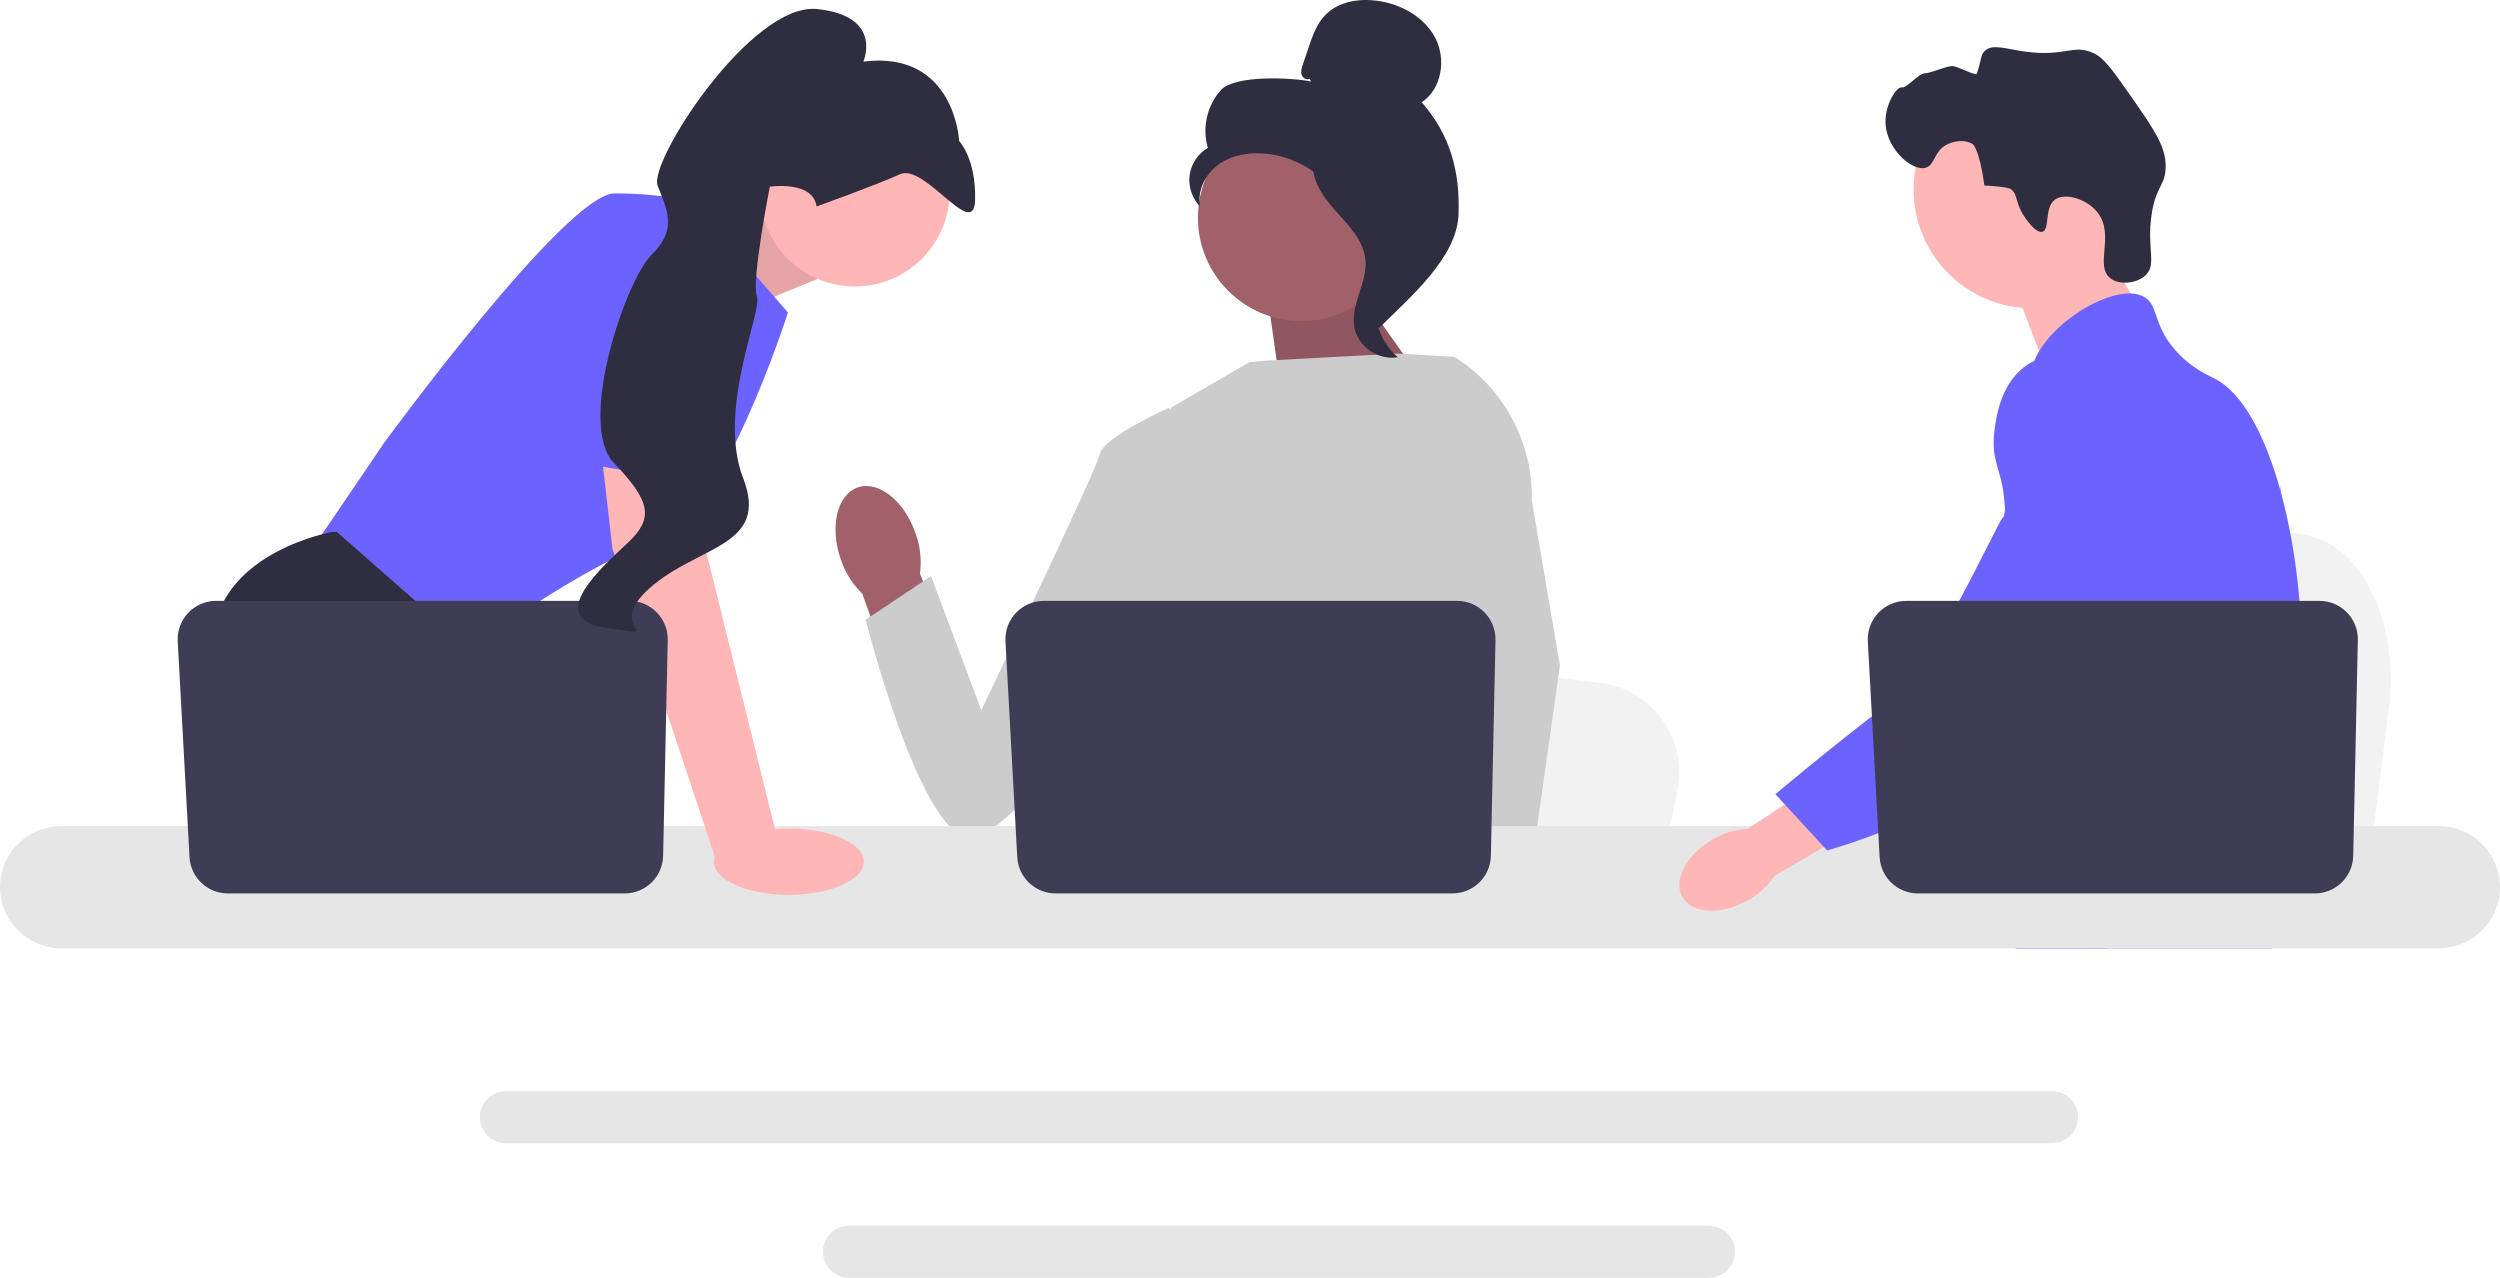
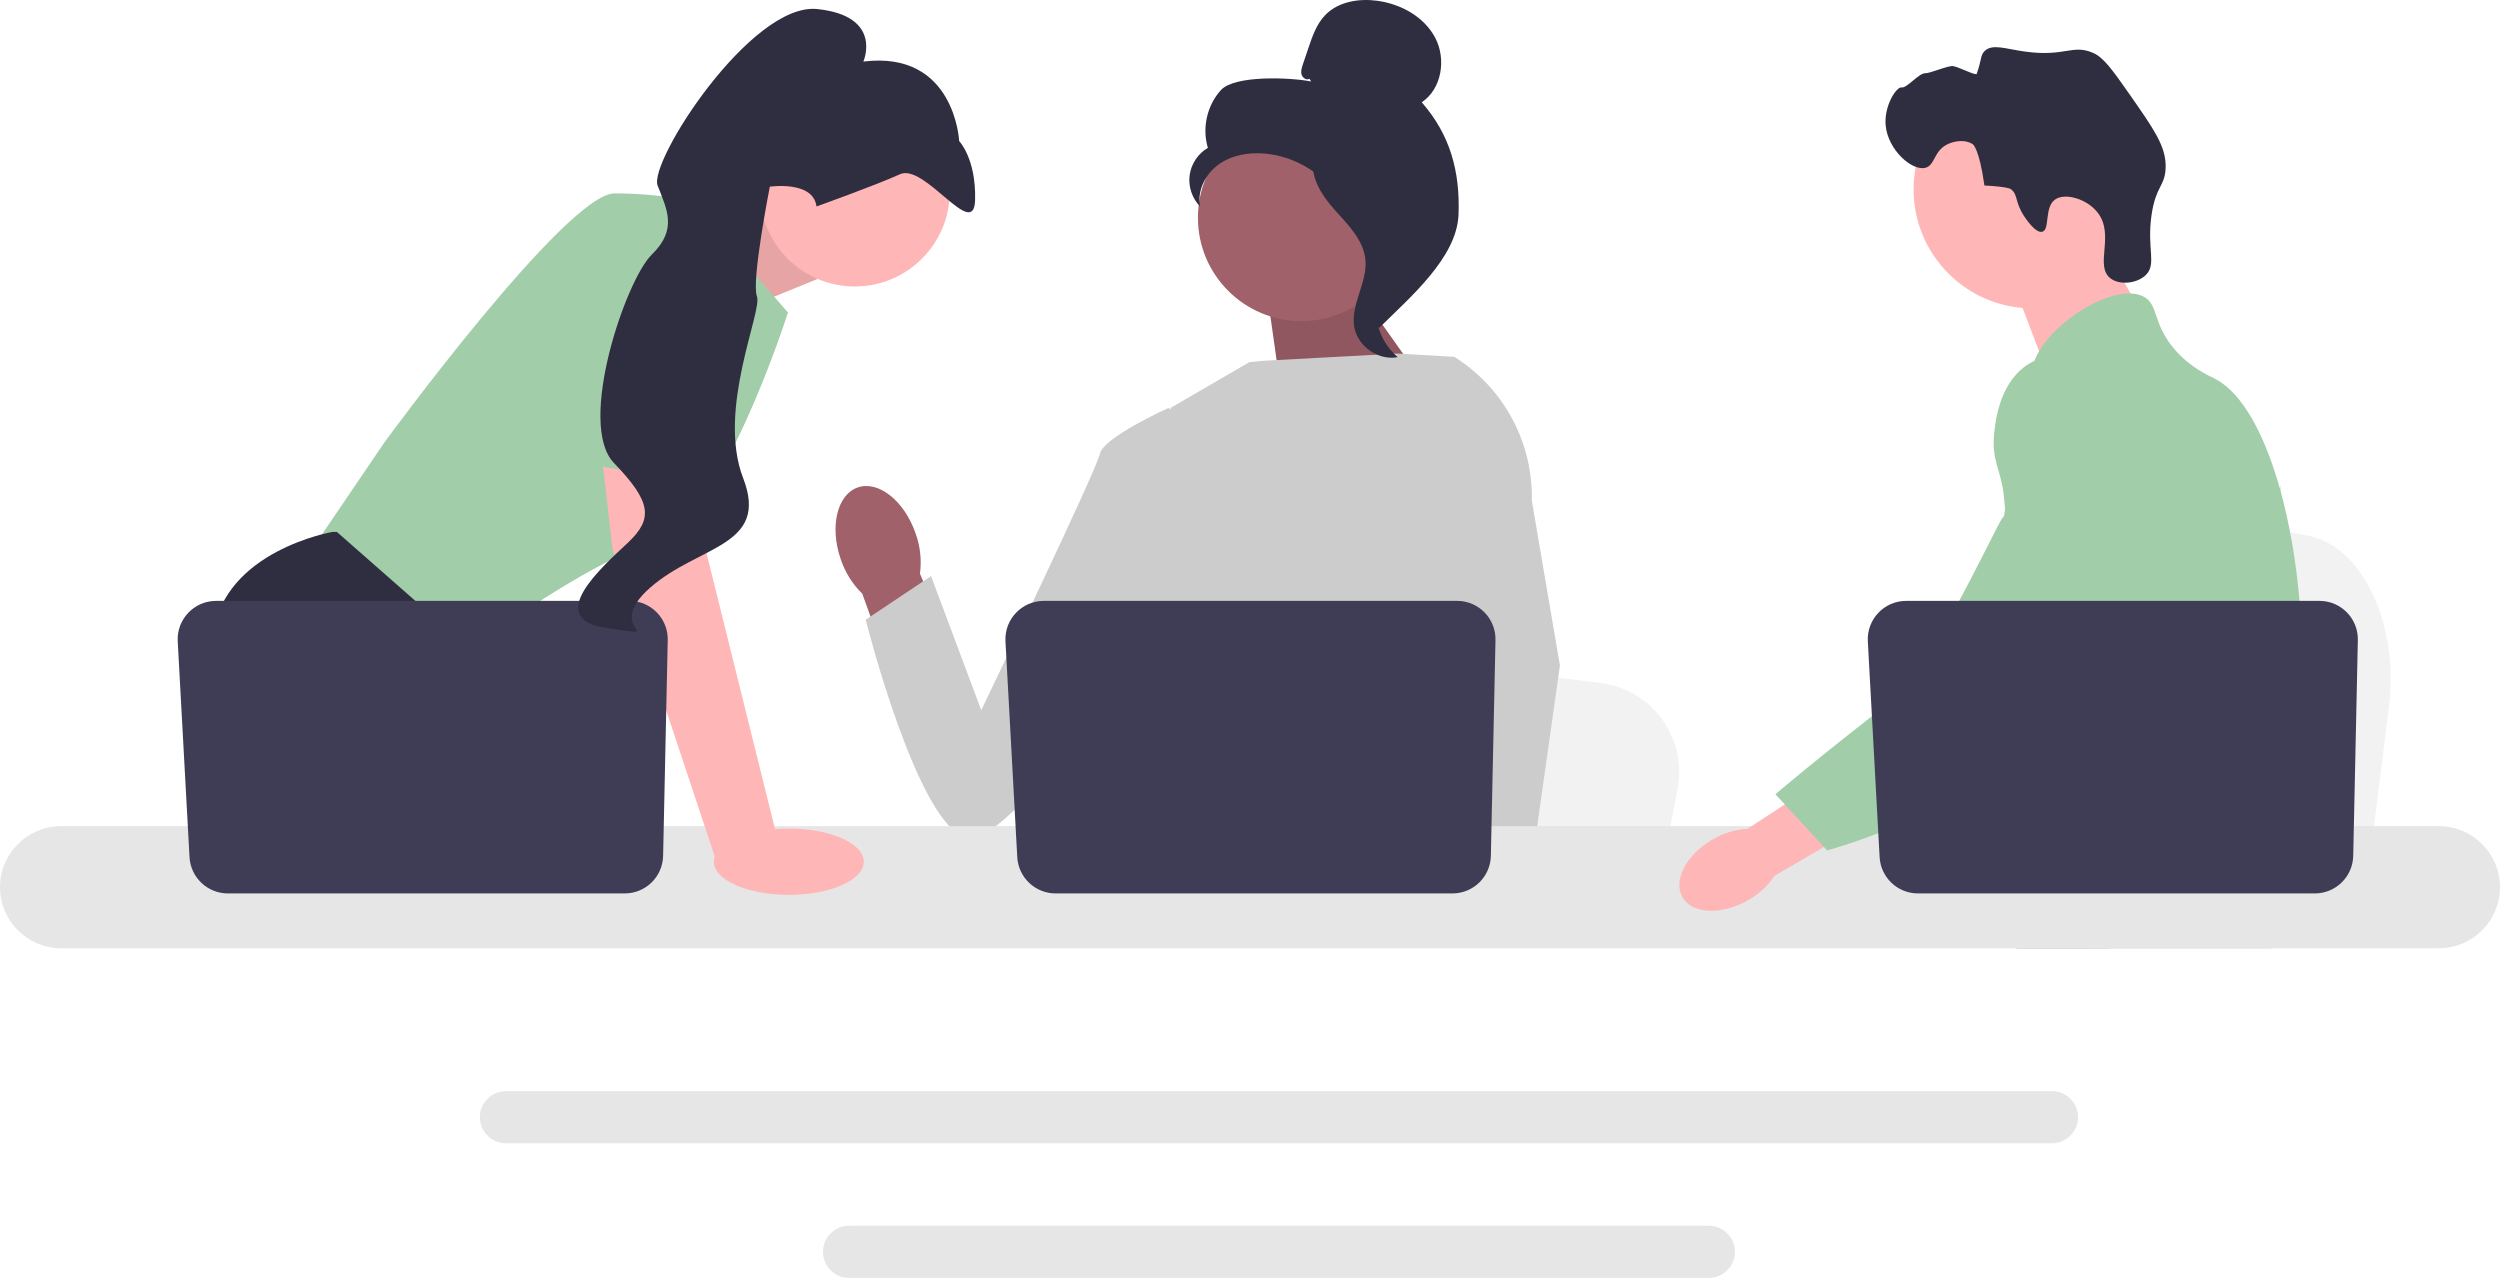
<svg xmlns="http://www.w3.org/2000/svg" width="866.81" height="443.068" viewBox="0 0 866.81 443.068">
  <path d="M828.335,244.952l-2.715,21.622-6.739,53.704h-135.383c1.057-12.037,2.502-29.362,4.046-48.065,.152-1.868,.312-3.748,.464-5.639,3.872-47.014,8.108-100.216,8.108-100.216l17.799,3.316,34.532,6.421,14.071,2.615,37.681,7.017c18.787,3.491,31.71,30.693,28.135,59.226Z" fill="#f2f2f2" />
  <polygon points="725.93 79.358 742.579 108.492 710.58 131.169 696.93 95.358 725.93 79.358" fill="#ffb6b6" />
  <circle cx="704.735" cy="65.675" r="41.244" fill="#ffb6b6" />
  <path d="M701.774,74.896c-3.275-4.984-1.99-7.591-4.731-9.423-0-0-1.103-.737-8.999-1.157h0c-1.768-12.724-3.975-14.267-3.975-14.267-2.543-1.778-6.318-1.201-8.666-.113-4.966,2.3-4.391,7.269-7.735,8.22-4.619,1.314-13.024-6.092-13.852-14.569-.675-6.915,3.78-13.631,5.547-13.276,1.752,.352,5.947-5.003,8.212-4.92,1.547,.056,7.867-2.691,9.567-2.476,1.857,.235,7.978,3.429,8.234,2.699,1.773-5.072,1.252-6.479,2.756-7.93,2.665-2.571,7.026-.781,13.866,.181,14.074,1.978,16.531-2.663,23.743,.483,3.644,1.589,6.692,5.874,12.641,14.38,8.319,11.895,12.479,17.842,12.506,24.779,.027,7.074-3.398,6.625-4.903,17.098-1.675,11.658,1.884,16.989-2.004,20.777-3.005,2.927-9.113,3.622-12.322,1.053-5.494-4.399,1.696-15.012-4.384-22.767-3.732-4.76-11.238-6.878-14.676-4.525-3.888,2.66-1.746,10.469-4.48,11.21-2.341,.634-5.772-4.588-6.343-5.457Z" fill="#2f2e41" />
-   <path d="M797.85,237.338c-1.15,19.67-5.72,25.88-7.32,49.11-.35,5.1-.56,11.02-.56,18.08,0,1.8,.01,3.54,.01,5.24,0,3.62-.069,7.04-.49,10.51-.319,2.77-.869,5.56-1.779,8.5h-88.83c-.01-.02-.01-.04-.021-.06-.52-2.26-.85-4.42-1.1-6.49-.08-.66-.15-1.31-.21-1.95-.08-.75-.15-1.49-.22-2.22-.271-2.91-.54-5.66-1.181-8.29-.859-3.63-2.42-7.05-5.62-10.35-1.31-1.35-2.619-2.4-3.899-3.32-.25-.17-.49-.34-.74-.51-3.54-2.43-6.89-4.18-9.79-9.14-.05-.07-.09-.15-.13-.22-.5-.87-1.8-3.15-2.74-6.19-.99-3.16-1.59-7.13-.51-11.19,2.57-9.62,12.09-10.58,19.87-20.3,.84-1.05,1.67-2.21,2.46-3.5,3.52-5.72,4.47-10.76,5.59-16.75,.18-.97,.34-1.93,.47-2.86,.101-.7,.19-1.39,.261-2.07,.619-5.71,.319-10.63-.41-15.03-2.38-14.41-9.4-23.33-4.44-36.26,1.561-4.06,3.771-7.11,6-9.72,4.72-5.53,9.57-9.12,8.73-16.26-.851-7.2-6.311-8.19-6.92-14.48-.311-3.18,.729-6.53,2.68-9.82v-.01c6.24-10.59,21.82-20.34,31.72-20.03,1.83,.05,3.45,.46,4.8,1.25,4.891,2.88,2.851,9.17,10.341,17.99,5.569,6.55,11.869,9.17,14.26,10.41,9.47,4.94,17.17,19.51,22.399,38.14,.04,.14,.08,.28,.12,.43,3.23,11.67,5.511,24.92,6.641,38.36,.479,5.69,.76,11.41,.819,17.07,.051,4.52-.05,8.44-.26,11.93Z" fill="#6c63ff" />
+   <path d="M797.85,237.338c-1.15,19.67-5.72,25.88-7.32,49.11-.35,5.1-.56,11.02-.56,18.08,0,1.8,.01,3.54,.01,5.24,0,3.62-.069,7.04-.49,10.51-.319,2.77-.869,5.56-1.779,8.5h-88.83c-.01-.02-.01-.04-.021-.06-.52-2.26-.85-4.42-1.1-6.49-.08-.66-.15-1.31-.21-1.95-.08-.75-.15-1.49-.22-2.22-.271-2.91-.54-5.66-1.181-8.29-.859-3.63-2.42-7.05-5.62-10.35-1.31-1.35-2.619-2.4-3.899-3.32-.25-.17-.49-.34-.74-.51-3.54-2.43-6.89-4.18-9.79-9.14-.05-.07-.09-.15-.13-.22-.5-.87-1.8-3.15-2.74-6.19-.99-3.16-1.59-7.13-.51-11.19,2.57-9.62,12.09-10.58,19.87-20.3,.84-1.05,1.67-2.21,2.46-3.5,3.52-5.72,4.47-10.76,5.59-16.75,.18-.97,.34-1.93,.47-2.86,.101-.7,.19-1.39,.261-2.07,.619-5.71,.319-10.63-.41-15.03-2.38-14.41-9.4-23.33-4.44-36.26,1.561-4.06,3.771-7.11,6-9.72,4.72-5.53,9.57-9.12,8.73-16.26-.851-7.2-6.311-8.19-6.92-14.48-.311-3.18,.729-6.53,2.68-9.82v-.01c6.24-10.59,21.82-20.34,31.72-20.03,1.83,.05,3.45,.46,4.8,1.25,4.891,2.88,2.851,9.17,10.341,17.99,5.569,6.55,11.869,9.17,14.26,10.41,9.47,4.94,17.17,19.51,22.399,38.14,.04,.14,.08,.28,.12,.43,3.23,11.67,5.511,24.92,6.641,38.36,.479,5.69,.76,11.41,.819,17.07,.051,4.52-.05,8.44-.26,11.93Z" fill="#a1cda8" />
  <g>
    <polygon points="731.331 304.728 729.52 309.768 728.38 312.927 725.74 320.278 722.68 328.778 703.01 328.778 706.31 320.278 707.84 316.318 710.38 309.768 714.64 298.768 731.331 304.728" fill="#ffb6b6" />
-     <path d="M790.84,167.827c-.05,.65-.12,1.37-.19,2.15-.779,7.94-2.62,22.15-5.31,38.36-1.42,8.55-3.08,17.66-4.95,26.71-4.02,19.53-9.02,38.76-14.67,51.4-1.01,2.28-2.05,4.34-3.11,6.16-.81,1.39-1.66,2.76-2.55,4.11-2.88,4.43-6.11,8.63-9.46,12.55-.13,.17-.28,.33-.43,.5-.54,.64-1.101,1.27-1.66,1.9-2.74,3.09-5.54,5.97-8.25,8.61-3.3,3.22-6.48,6.07-9.33,8.5h-31.94l-.13-.06-4.6-2.04s1.31-1.54,3.5-4.45c.45-.59,.93-1.24,1.45-1.95,.64-.87,1.33-1.83,2.069-2.87,1.54-2.18,3.29-4.74,5.17-7.64,3.641-5.61,7.79-12.51,11.98-20.5,.48-.93,.97-1.87,1.46-2.82,.01-.03,.03-.06,.04-.09,.83-1.62,1.65-3.29,2.47-4.99,6.95-14.46,8.94-26.46,9.511-30.35,.8-5.5,1.909-13.19,1.609-21.65-.2-5.58-1.01-11.48-2.939-17.34v-.01c-.4-1.23-.851-2.46-1.36-3.68-.91-2.19-1.99-4.35-3.271-6.48-5.649-9.38-10.239-9.77-13.89-19.99-1.08-3.03-3.53-9.87-2.78-17.09v-.01c.091-.89,.24-1.79,.44-2.69v-.01c.05-.25,.12-.51,.19-.76,.569-2.21,1.51-4.4,2.939-6.48,2.79-4.04,6.6-6.44,10.01-7.87l.011-.01c3.939-1.64,7.34-1.99,8-2.05,14.609-1.3,25.939,10.98,32.13,17.69,2.39,2.59,4.58,4.76,6.58,6.53,15.569,13.9,19.84,5.02,20.949,.43,.17-.71,.261-1.32,.311-1.72Z" fill="#6c63ff" />
-     <path d="M790.89,167.308c0,.05-.01,.22-.05,.5,.02-.15,.03-.3,.04-.44,0-.03,0-.05,.01-.06Z" fill="#6c63ff" />
+     <path d="M790.84,167.827c-.05,.65-.12,1.37-.19,2.15-.779,7.94-2.62,22.15-5.31,38.36-1.42,8.55-3.08,17.66-4.95,26.71-4.02,19.53-9.02,38.76-14.67,51.4-1.01,2.28-2.05,4.34-3.11,6.16-.81,1.39-1.66,2.76-2.55,4.11-2.88,4.43-6.11,8.63-9.46,12.55-.13,.17-.28,.33-.43,.5-.54,.64-1.101,1.27-1.66,1.9-2.74,3.09-5.54,5.97-8.25,8.61-3.3,3.22-6.48,6.07-9.33,8.5h-31.94l-.13-.06-4.6-2.04s1.31-1.54,3.5-4.45c.45-.59,.93-1.24,1.45-1.95,.64-.87,1.33-1.83,2.069-2.87,1.54-2.18,3.29-4.74,5.17-7.64,3.641-5.61,7.79-12.51,11.98-20.5,.48-.93,.97-1.87,1.46-2.82,.01-.03,.03-.06,.04-.09,.83-1.62,1.65-3.29,2.47-4.99,6.95-14.46,8.94-26.46,9.511-30.35,.8-5.5,1.909-13.19,1.609-21.65-.2-5.58-1.01-11.48-2.939-17.34v-.01c-.4-1.23-.851-2.46-1.36-3.68-.91-2.19-1.99-4.35-3.271-6.48-5.649-9.38-10.239-9.77-13.89-19.99-1.08-3.03-3.53-9.87-2.78-17.09v-.01c.091-.89,.24-1.79,.44-2.69v-.01c.05-.25,.12-.51,.19-.76,.569-2.21,1.51-4.4,2.939-6.48,2.79-4.04,6.6-6.44,10.01-7.87l.011-.01c3.939-1.64,7.34-1.99,8-2.05,14.609-1.3,25.939,10.98,32.13,17.69,2.39,2.59,4.58,4.76,6.58,6.53,15.569,13.9,19.84,5.02,20.949,.43,.17-.71,.261-1.32,.311-1.72Z" fill="#a1cda8" />
+     <path d="M790.89,167.308c0,.05-.01,.22-.05,.5,.02-.15,.03-.3,.04-.44,0-.03,0-.05,.01-.06Z" fill="#a1cda8" />
  </g>
  <path d="M711.47,378.318H175.42c-4.98,0-9.04,4.05-9.04,9.03,0,4.99,4.06,9.04,9.04,9.04H711.47c4.979,0,9.03-4.05,9.03-9.04,0-4.98-4.051-9.03-9.03-9.03Z" fill="#e6e6e6" />
  <path d="M592.51,424.998H294.37c-4.98,0-9.03,4.05-9.03,9.03s4.05,9.04,9.03,9.04h298.14c4.98,0,9.04-4.06,9.04-9.04s-4.06-9.03-9.04-9.03Z" fill="#e6e6e6" />
  <polygon points="235.069 81.275 268.853 67.057 283.344 96.762 247.842 111.253 235.069 81.275" fill="#ffb6b6" />
  <polygon points="235.069 81.275 268.853 67.057 283.344 96.762 247.842 111.253 235.069 81.275" opacity=".1" />
-   <path d="M239.872,69.955l33.328,38.4s-23.185,73.177-46.369,79.698-65.932,38.4-65.932,38.4l-53.615-34.777,26.083-38.4s63.034-86.218,79.698-86.218c16.664,0,26.807,2.898,26.807,2.898Z" fill="#6c63ff" />
+   <path d="M239.872,69.955l33.328,38.4s-23.185,73.177-46.369,79.698-65.932,38.4-65.932,38.4l-53.615-34.777,26.083-38.4s63.034-86.218,79.698-86.218c16.664,0,26.807,2.898,26.807,2.898Z" fill="#a1cda8" />
  <path d="M194.843,320.278H117.261l-4.905-6.557-20.026-26.771-4.608-6.158s-17.389-31.879-13.766-60.86c3.623-28.981,41.298-35.502,41.298-35.502h1.55l46.123,40.53-2.753,37.719,14.606,24.272,20.062,33.328Z" fill="#2f2e41" />
  <polygon points="133.15 320.278 112.356 320.278 112.356 289.486 133.15 320.278" fill="#2f2e41" />
  <path d="M581.644,273.532l-2.587,13.418-6.419,33.328h-128.958c1.007-7.47,2.384-18.222,3.854-29.829,.145-1.159,.297-2.326,.442-3.499,3.688-29.177,7.723-62.193,7.723-62.193l16.954,2.058,32.893,3.985,13.404,1.623,35.893,4.354c17.896,2.166,30.205,19.048,26.8,36.755Z" fill="#f2f2f2" />
  <path d="M764.144,320.278h-69.945c1.065-1.253,1.666-1.978,1.666-1.978l20.968-3.463,43.203-7.129s1.971,5.093,4.108,12.571Z" fill="#2f2e41" />
  <polygon points="467.455 95.766 497.873 138.784 444.814 140.369 439.119 99.942 467.455 95.766" fill="#a0616a" />
  <polygon points="467.455 95.766 497.873 138.784 444.814 140.369 439.119 99.942 467.455 95.766" opacity=".1" />
-   <path id="uuid-ae755ff6-bb09-410e-86b1-7d1b81a37005-642" d="M317.446,184.896c-3.903-11.259-12.876-18.372-20.041-15.887-7.165,2.485-9.808,13.625-5.902,24.888,1.499,4.52,4.058,8.616,7.464,11.945l17.14,47.497,22.117-8.518-19.245-45.919c.615-4.724,.089-9.526-1.533-14.005Z" fill="#a0616a" />
+   <path id="uuid-ae755ff6-bb09-410e-86b1-7d1b81a37005-416" d="M317.446,184.896c-3.903-11.259-12.876-18.372-20.041-15.887-7.165,2.485-9.808,13.625-5.902,24.888,1.499,4.52,4.058,8.616,7.464,11.945l17.14,47.497,22.117-8.518-19.245-45.919c.615-4.724,.089-9.526-1.533-14.005Z" fill="#a0616a" />
  <path d="M523.347,162.977l-.042,43.841-4.079,16.193-8.39,33.306-6.108,30.633-4.55,22.822-1.623,8.151c-1.224,.819-2.442,1.601-3.659,2.355h-105.976c-6.021-3.615-9.39-6.427-9.39-6.427,0,0,1.666-1.565,3.572-4.079,3.217-4.246,7.108-11.201,4.724-17.845-.5-1.391-.63-3.086-.478-4.977,.971-12.476,14.056-33.574,14.056-33.574l-2.71-31.314-1.188-13.722,8.378-66.91,27.307-15.874,4.714-.456,46.536-2.514,19.234,1.108,.877,.239,18.794,39.045Z" fill="#ccc" />
  <g>
    <polygon points="525.414 320.278 502.229 320.278 501.208 309.772 501.186 309.562 507.75 309.113 524.827 307.947 525.124 314.235 525.356 319.061 525.414 320.278" fill="#ffb6b6" />
    <path d="M531.121,173.576l9.739,57.143-7.948,56.23-1.239,8.752-2.188,15.454-.674,4.753,.022,.514,.167,3.855h-27.532l-1.014-10.506-.087-.942-2.072-21.518-.036-.362-4.398-45.63,8.622-32.98,.638-2.427v-.007l3.751-56.469-2.905-25.663-.029-.239c.058,.036,.109,.073,.167,.109,.152,.094,.304,.188,.449,.29,16.925,10.737,27.01,29.575,26.568,49.644Z" fill="#ccc" />
  </g>
  <path d="M415.748,152.379l-10.587-10.951s-22.664,10.218-23.794,15.886c-1.13,5.669-41.146,88.926-41.146,88.926l-17.41-46.499-22.662,15.13s18.184,72.192,35.19,75.581,74.002-85.446,74.002-85.446l6.408-52.628Z" fill="#ccc" />
  <path d="M845.64,286.447H21.16c-11.67,0-21.16,9.5-21.16,21.17s9.49,21.16,21.16,21.16H845.64c11.67,0,21.17-9.49,21.17-21.16s-9.5-21.17-21.17-21.17Z" fill="#e6e6e6" />
  <path d="M518.522,221.94l-1.603,74.802c-.155,7.241-6.07,13.03-13.312,13.03h-137.603c-7.071,0-12.91-5.528-13.296-12.589l-4.089-74.802c-.417-7.628,5.656-14.042,13.296-14.042h143.295c7.466,0,13.472,6.137,13.312,13.601Z" fill="#3f3d56" />
  <circle cx="296.385" cy="66.41" r="32.922" fill="#ffb6b6" />
  <polygon points="241.321 152.551 244.944 191.675 269.578 290.935 248.296 298.394 212.34 190.226 207.374 146.755 241.321 152.551" fill="#ffb6b6" />
  <path d="M231.522,221.94l-1.603,74.802c-.155,7.241-6.07,13.03-13.312,13.03H79.004c-7.071,0-12.91-5.528-13.296-12.589l-4.089-74.802c-.417-7.628,5.656-14.042,13.296-14.042H218.21c7.466,0,13.472,6.137,13.312,13.601Z" fill="#3f3d56" />
  <ellipse cx="273.5" cy="298.778" rx="26" ry="11.5" fill="#ffb6b6" />
-   <path d="M190.242,158.532l14.853-79.158s41.298-5.796,42.747,7.97-1.035,81.042-1.035,81.042l-56.564-9.853Z" fill="#6c63ff" />
+   <path d="M190.242,158.532l14.853-79.158s41.298-5.796,42.747,7.97-1.035,81.042-1.035,81.042l-56.564-9.853Z" fill="#a1cda8" />
  <path d="M283.095,71.586s20.365-7.268,28.956-11.179c8.591-3.911,25.657,23.366,26.037,8.96,.38-14.406-5.518-20.447-5.518-20.447,0,0-1.473-31.515-33.223-27.575,0,0,6.984-15.767-15.941-18.205-22.925-2.438-58.589,52.921-55.395,61.194,3.194,8.273,7.023,15.113-2.039,23.959-9.062,8.846-26.03,58.769-13.12,72.203,12.91,13.434,13.758,19.264,4.912,27.621-8.846,8.358-29.754,26.53-7.147,29.685,22.607,3.155-2.068,.799,14.786-14.026,16.854-14.825,41.447-14.219,32.265-38.005-9.183-23.785,6.771-57.869,4.775-63.04-1.996-5.171,4.473-38.005,4.473-38.005,0,0,15.055-2.212,16.181,6.86Z" fill="#2f2e41" />
  <g>
    <circle cx="451.191" cy="75.499" r="35.838" fill="#a0616a" />
    <path d="M454.051,27.317c-1.037,.605-2.426-.311-2.759-1.464-.333-1.154,.055-2.379,.439-3.516l1.934-5.727c1.371-4.062,2.827-8.266,5.797-11.357,4.483-4.666,11.607-5.853,18.02-4.993,8.236,1.104,16.362,5.564,20.191,12.939,3.829,7.375,2.199,17.665-4.72,22.266,9.862,11.303,13.3,23.901,12.757,38.892-.543,14.991-16.879,28.788-27.533,39.348-2.379-1.442-4.542-8.201-3.234-10.656,1.308-2.455-.566-5.3,1.054-7.561,1.62-2.262,2.976,1.34,1.338-.909-1.034-1.419,3.001-4.684,1.464-5.533-7.432-4.108-9.903-13.371-14.571-20.465-5.63-8.556-15.265-14.35-25.462-15.312-5.617-.53-11.55,.43-16.154,3.691-4.604,3.261-7.585,9.089-6.517,14.629-2.765-2.808-4.141-6.922-3.622-10.828,.519-3.906,2.922-7.518,6.325-9.506-2.069-6.841-.297-14.711,4.505-20.005,4.802-5.294,24.28-4.392,31.291-2.999l-.542-.93Z" fill="#2f2e41" />
    <path d="M455.14,53.475c9.285,1.002,15.989,9.045,21.65,16.473,3.263,4.281,6.681,9.009,6.599,14.391-.083,5.441-3.721,10.109-5.46,15.265-2.842,8.429-.072,18.457,6.693,24.233-6.685,1.269-13.911-3.744-15.065-10.449-1.343-7.806,4.574-15.34,3.873-23.23-.617-6.951-6.095-12.301-10.752-17.498-4.657-5.197-9.03-12.094-6.888-18.735l-.65-.45Z" fill="#2f2e41" />
  </g>
  <g>
-     <path id="uuid-aec20554-f6ec-4c5b-9d97-717cd04239bf-643" d="M593.947,290.977c-9.197,5.231-13.952,14.216-10.623,20.069,3.33,5.852,13.483,6.355,22.683,1.121,3.703-2.04,6.864-4.938,9.218-8.45l38.687-22.656-11.019-17.928-36.969,24.238c-4.223,.228-8.331,1.465-11.978,3.607Z" fill="#ffb6b6" />
-     <path d="M724.935,124.841c-1.156-.458-11.3-4.3-20.561,.772-10.638,5.826-12.281,19.126-12.858,23.791-1.331,10.776,2.591,13.191,3.419,24.101,1.549,20.41,5.633-2.874-.889,6.442-2.258,3.225-25.317,53.198-38.034,62.986-24.733,19.037-40.439,32.444-40.439,32.444l17.93,19.477s28.333-7.549,53.376-23.81c25.688-16.68,38.532-25.02,48.469-41.335,.856-1.405,21.331-36.176,10.335-74.624-2.508-8.77-7.104-24.839-20.747-30.245Z" fill="#6c63ff" />
+     <path id="uuid-aec20554-f6ec-4c5b-9d97-717cd04239bf-417" d="M593.947,290.977c-9.197,5.231-13.952,14.216-10.623,20.069,3.33,5.852,13.483,6.355,22.683,1.121,3.703-2.04,6.864-4.938,9.218-8.45l38.687-22.656-11.019-17.928-36.969,24.238c-4.223,.228-8.331,1.465-11.978,3.607Z" fill="#ffb6b6" />
+     <path d="M724.935,124.841c-1.156-.458-11.3-4.3-20.561,.772-10.638,5.826-12.281,19.126-12.858,23.791-1.331,10.776,2.591,13.191,3.419,24.101,1.549,20.41,5.633-2.874-.889,6.442-2.258,3.225-25.317,53.198-38.034,62.986-24.733,19.037-40.439,32.444-40.439,32.444l17.93,19.477s28.333-7.549,53.376-23.81c25.688-16.68,38.532-25.02,48.469-41.335,.856-1.405,21.331-36.176,10.335-74.624-2.508-8.77-7.104-24.839-20.747-30.245Z" fill="#a1cda8" />
  </g>
  <path d="M817.522,221.94l-1.603,74.802c-.155,7.241-6.07,13.03-13.312,13.03h-137.603c-7.071,0-12.91-5.528-13.296-12.589l-4.089-74.802c-.417-7.628,5.656-14.042,13.296-14.042h143.295c7.466,0,13.472,6.137,13.312,13.601Z" fill="#3f3d56" />
</svg>
